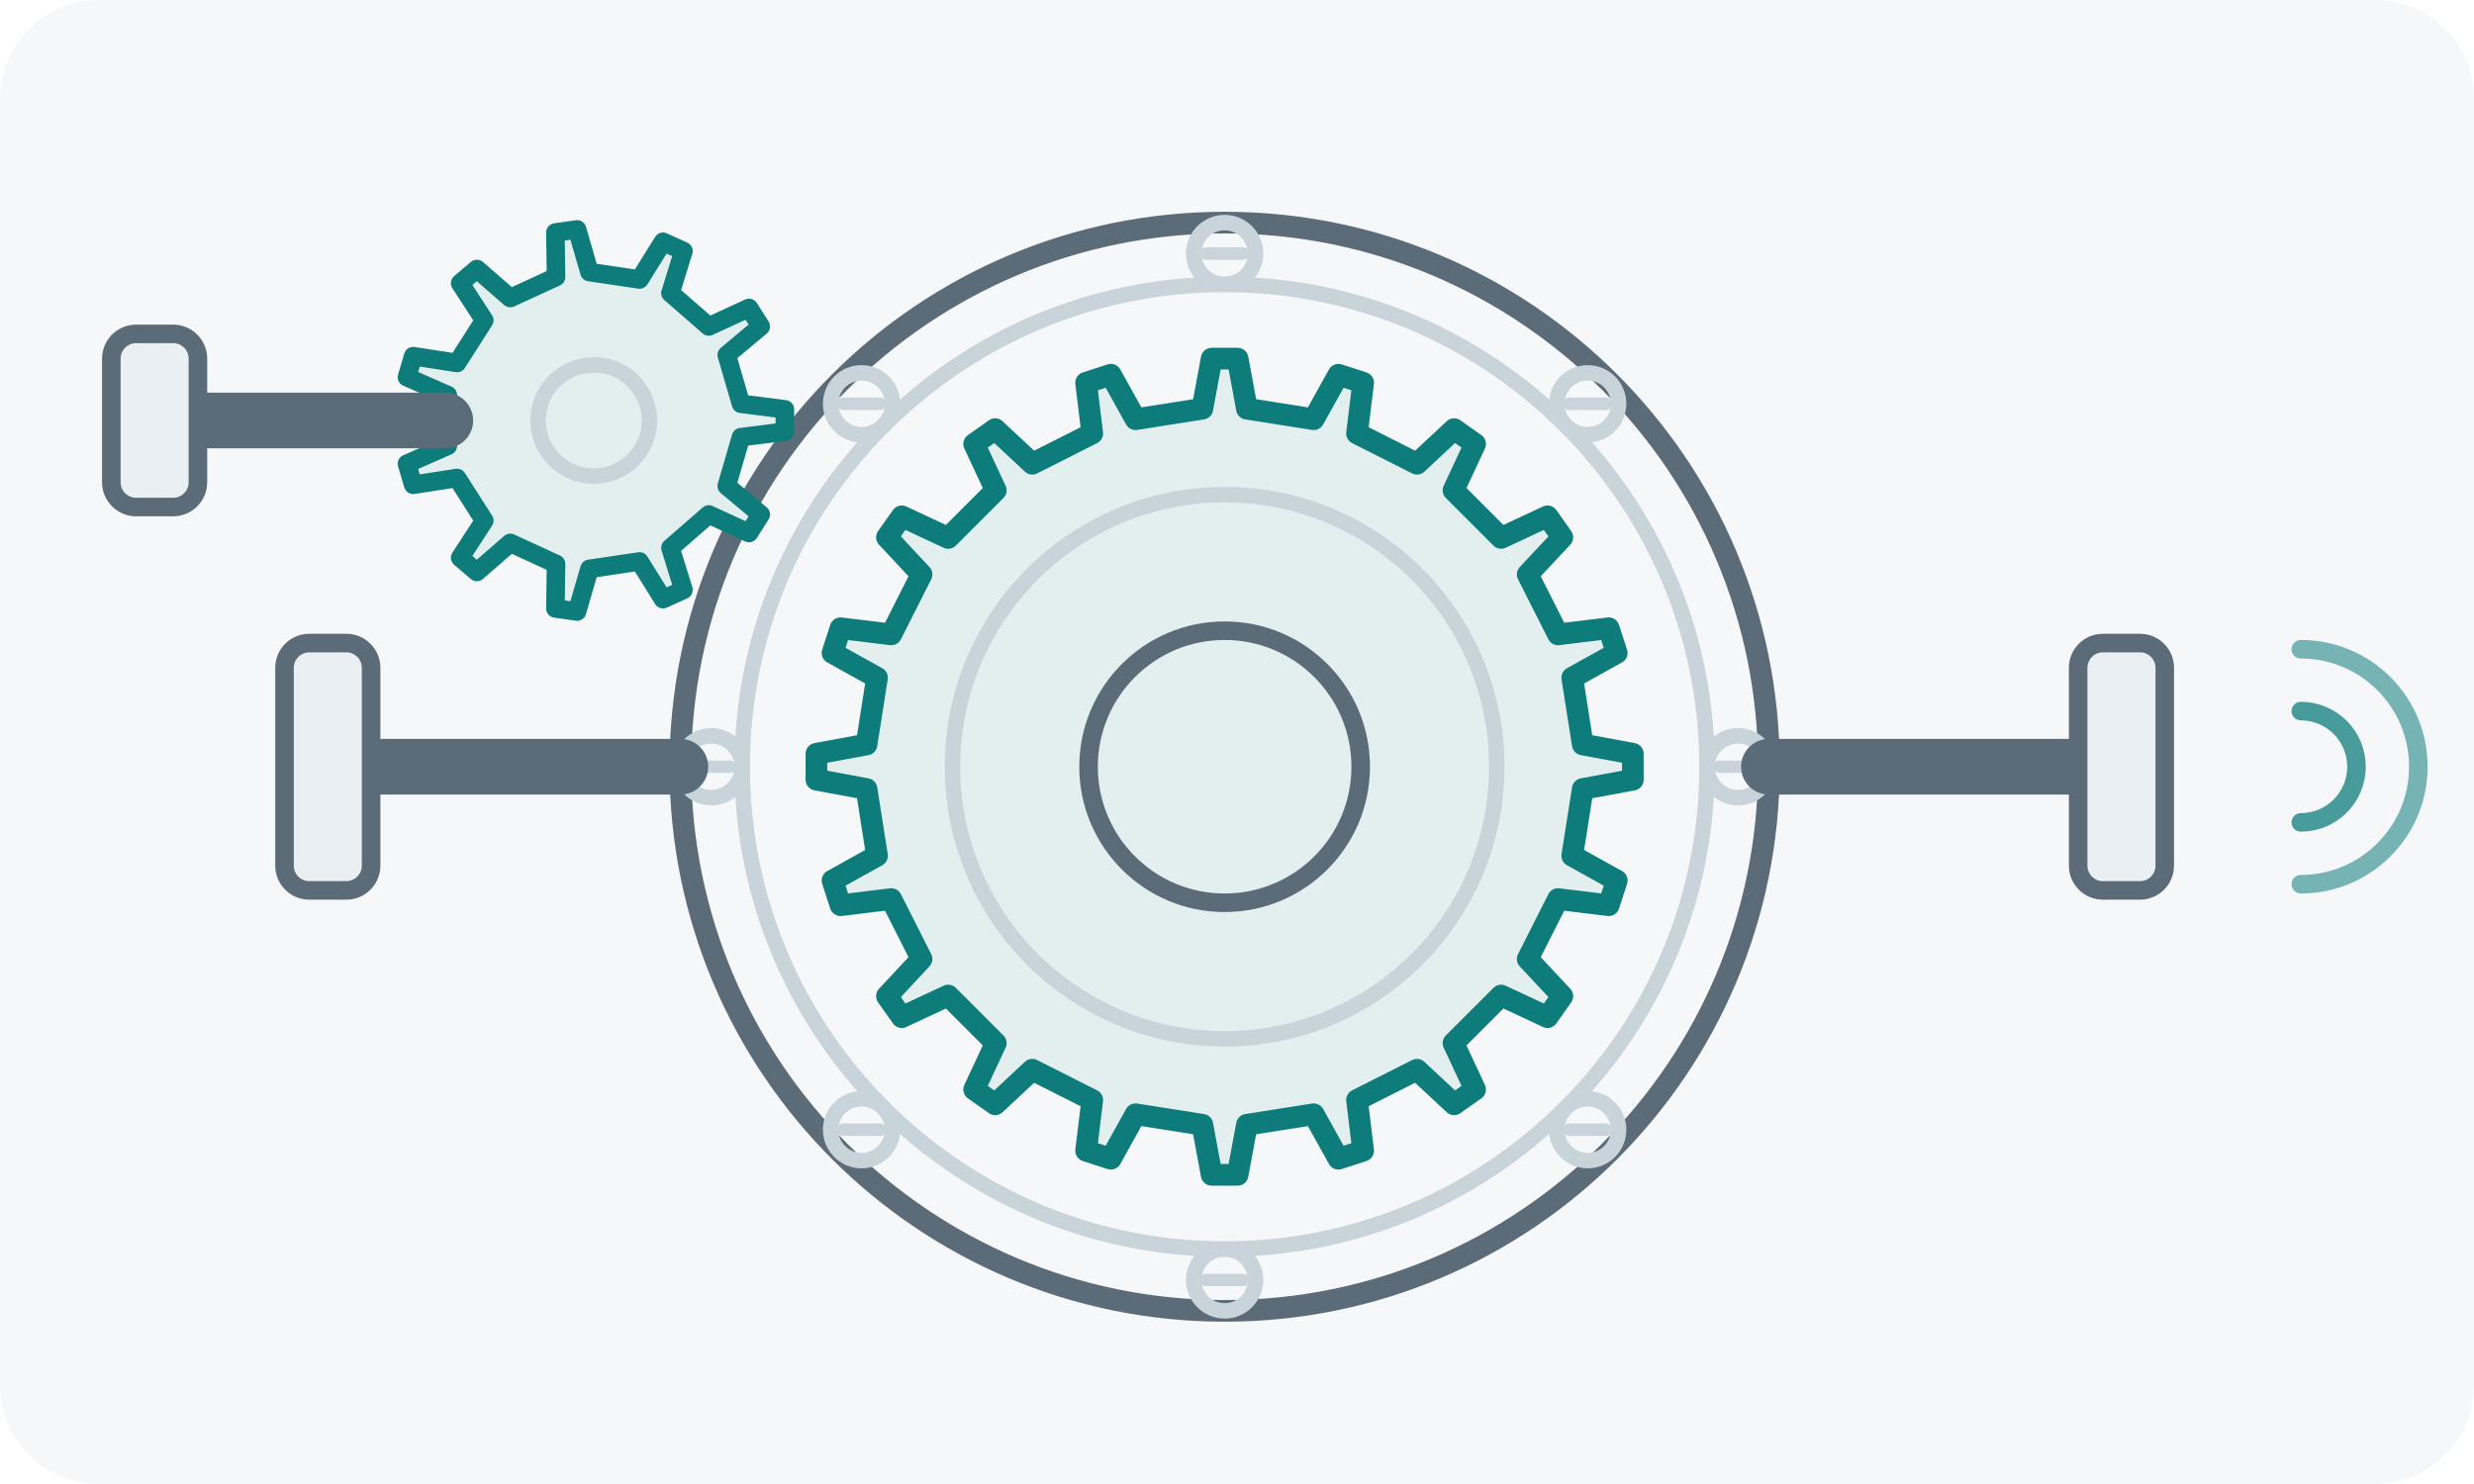
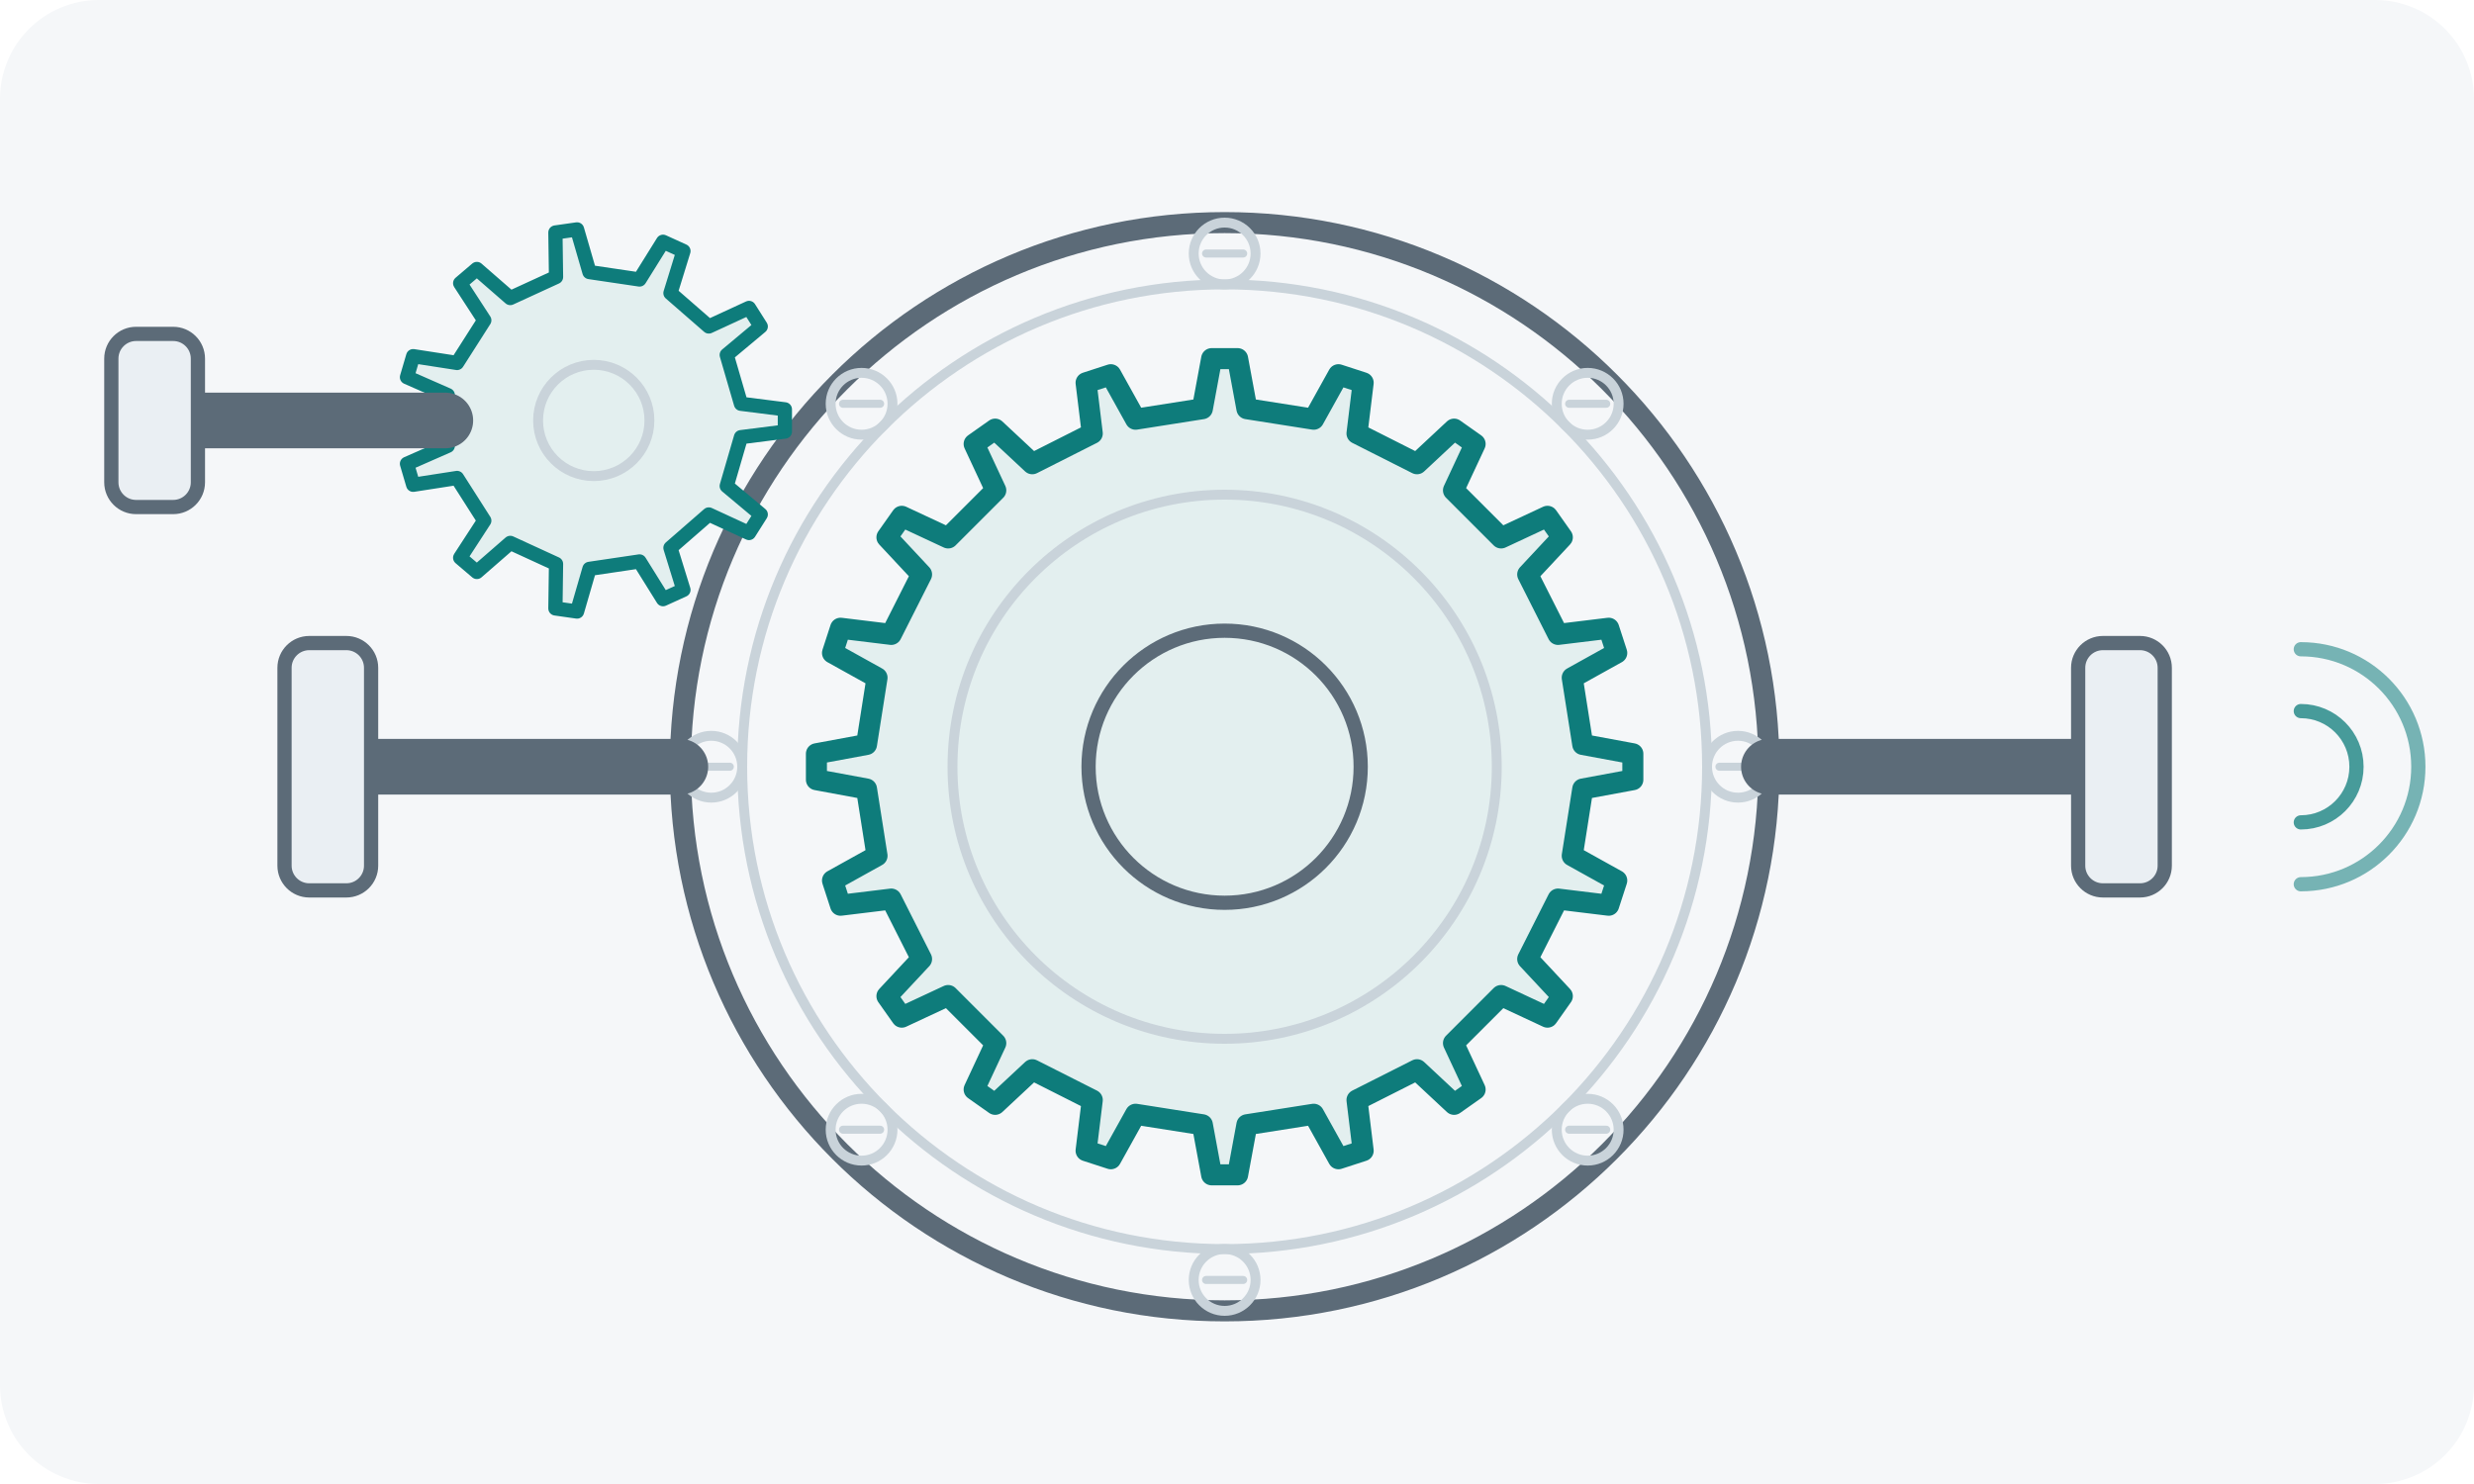
<svg xmlns="http://www.w3.org/2000/svg" viewBox="0 0 400 240" role="img" aria-label="Схема редуктора и главной пары">
  <rect width="400" height="240" rx="16" fill="#F5F7F9" />
  <g fill="none" stroke-linecap="round" stroke-linejoin="round">
-     <circle cx="198.0" cy="124.0" r="88.0" stroke="#5C6B78" stroke-width="3.5" fill="none" />
-     <circle cx="198.0" cy="124.0" r="78.0" stroke="#C9D3DA" stroke-width="2.5" fill="none" />
-     <circle cx="281.0" cy="124.0" r="5.0" stroke="#C9D3DA" stroke-width="2.5" fill="none" />
-     <path d="M 278.0 124.0 L 284.0 124.0" stroke="#C9D3DA" stroke-width="2" />
-     <circle cx="256.7" cy="182.7" r="5.0" stroke="#C9D3DA" stroke-width="2.5" fill="none" />
-     <path d="M 253.7 182.7 L 259.7 182.7" stroke="#C9D3DA" stroke-width="2" />
-     <circle cx="198.0" cy="207.0" r="5.0" stroke="#C9D3DA" stroke-width="2.5" fill="none" />
-     <path d="M 195.0 207.0 L 201.0 207.0" stroke="#C9D3DA" stroke-width="2" />
-     <circle cx="139.3" cy="182.7" r="5.0" stroke="#C9D3DA" stroke-width="2.5" fill="none" />
-     <path d="M 136.3 182.7 L 142.3 182.7" stroke="#C9D3DA" stroke-width="2" />
-     <circle cx="115.0" cy="124.0" r="5.0" stroke="#C9D3DA" stroke-width="2.5" fill="none" />
-     <path d="M 112.0 124.0 L 118.0 124.0" stroke="#C9D3DA" stroke-width="2" />
-     <circle cx="139.3" cy="65.3" r="5.0" stroke="#C9D3DA" stroke-width="2.5" fill="none" />
-     <path d="M 136.3 65.3 L 142.3 65.3" stroke="#C9D3DA" stroke-width="2" />
-     <circle cx="198.0" cy="41.0" r="5.0" stroke="#C9D3DA" stroke-width="2.5" fill="none" />
-     <path d="M 195.0 41.0 L 201.0 41.0" stroke="#C9D3DA" stroke-width="2" />
-     <circle cx="256.7" cy="65.3" r="5.0" stroke="#C9D3DA" stroke-width="2.5" fill="none" />
-     <path d="M 253.7 65.3 L 259.7 65.3" stroke="#C9D3DA" stroke-width="2" />
-     <path d="M 255.9 120.4 L 264.0 121.9 L 264.0 126.1 L 255.9 127.6 L 254.2 138.4 L 261.4 142.4 L 260.1 146.4 L 251.9 145.4 L 247.0 155.1 L 252.6 161.1 L 250.2 164.5 L 242.7 161.0 L 235.0 168.7 L 238.5 176.2 L 235.1 178.6 L 229.1 173.0 L 219.4 177.9 L 220.4 186.1 L 216.4 187.4 L 212.4 180.2 L 201.6 181.9 L 200.1 190.0 L 195.9 190.0 L 194.4 181.9 L 183.6 180.2 L 179.6 187.4 L 175.6 186.1 L 176.6 177.9 L 166.9 173.0 L 160.9 178.6 L 157.5 176.2 L 161.0 168.7 L 153.3 161.0 L 145.8 164.5 L 143.4 161.1 L 149.0 155.1 L 144.1 145.4 L 135.9 146.4 L 134.6 142.4 L 141.8 138.4 L 140.1 127.6 L 132.0 126.1 L 132.0 121.9 L 140.1 120.4 L 141.8 109.6 L 134.6 105.6 L 135.9 101.6 L 144.1 102.6 L 149.0 92.9 L 143.4 86.9 L 145.8 83.5 L 153.3 87.0 L 161.0 79.3 L 157.5 71.8 L 160.9 69.4 L 166.9 75.0 L 176.6 70.1 L 175.6 61.9 L 179.6 60.6 L 183.6 67.8 L 194.4 66.1 L 195.9 58.0 L 200.1 58.0 L 201.6 66.1 L 212.4 67.8 L 216.4 60.6 L 220.4 61.9 L 219.4 70.1 L 229.1 75.0 L 235.1 69.4 L 238.5 71.8 L 235.0 79.3 L 242.7 87.0 L 250.2 83.5 L 252.6 86.9 L 247.0 92.9 L 251.9 102.6 L 260.1 101.6 L 261.4 105.6 L 254.2 109.6 Z" stroke="#0E7C7B" stroke-width="3.5" fill="#E3EFEF" />
-     <circle cx="198.0" cy="124.0" r="44.0" stroke="#C9D3DA" stroke-width="2.5" fill="none" />
-     <circle cx="198.0" cy="124.0" r="22.0" stroke="#5C6B78" stroke-width="3" fill="none" />
-     <path d="M 119.8 65.3 L 126.9 66.2 L 126.9 69.8 L 119.8 70.7 L 117.5 78.6 L 123.0 83.2 L 121.1 86.2 L 114.6 83.2 L 108.4 88.6 L 110.5 95.4 L 107.2 96.9 L 103.4 90.8 L 95.3 92.0 L 93.3 98.9 L 89.8 98.4 L 89.9 91.2 L 82.5 87.8 L 77.1 92.5 L 74.4 90.2 L 78.3 84.2 L 73.9 77.3 L 66.8 78.4 L 65.8 75.0 L 72.4 72.1 L 72.4 63.9 L 65.8 61.0 L 66.8 57.6 L 73.9 58.7 L 78.3 51.8 L 74.4 45.8 L 77.1 43.5 L 82.5 48.2 L 89.9 44.8 L 89.8 37.6 L 93.3 37.1 L 95.3 44.0 L 103.4 45.2 L 107.2 39.1 L 110.5 40.6 L 108.4 47.4 L 114.6 52.8 L 121.1 49.8 L 123.0 52.8 L 117.5 57.4 Z" stroke="#0E7C7B" stroke-width="3" fill="#E3EFEF" />
-     <circle cx="96.0" cy="68.0" r="9.0" stroke="#C9D3DA" stroke-width="2.5" fill="none" />
-     <path d="M 72.0 68.0 L 30.0 68.0" stroke="#5C6B78" stroke-width="9" />
-     <rect x="18.0" y="54.0" width="14.0" height="28.0" rx="4" stroke="#5C6B78" stroke-width="3" fill="#EAEFF3" />
-     <path d="M 286.0 124.0 L 336.0 124.0" stroke="#5C6B78" stroke-width="9" />
-     <rect x="336.0" y="104.0" width="14.0" height="40.0" rx="4" stroke="#5C6B78" stroke-width="3" fill="#EAEFF3" />
-     <path d="M 110.0 124.0 L 60.0 124.0" stroke="#5C6B78" stroke-width="9" />
-     <rect x="46.0" y="104.0" width="14.0" height="40.0" rx="4" stroke="#5C6B78" stroke-width="3" fill="#EAEFF3" />
-     <path d="M 372 115 A 9 9 0 0 1 372 133" stroke="#0E7C7B" stroke-width="3" opacity="0.75" />
-     <path d="M 372 105 A 19 19 0 0 1 372 143" stroke="#0E7C7B" stroke-width="3" opacity="0.55" />
+     <circle cx="198.0" cy="124.0" r="88.0" stroke="#5C6B78" stroke-width="3.4" fill="none" />
+     <circle cx="198.0" cy="124.0" r="78.0" stroke="#C9D3DA" stroke-width="1.6" fill="none" />
+     <circle cx="281.0" cy="124.0" r="5.0" stroke="#C9D3DA" stroke-width="1.6" fill="none" />
+     <path d="M 278.0 124.0 L 284.0 124.0" stroke="#C9D3DA" stroke-width="1.3" />
+     <circle cx="256.7" cy="182.7" r="5.0" stroke="#C9D3DA" stroke-width="1.6" fill="none" />
+     <path d="M 253.7 182.7 L 259.7 182.7" stroke="#C9D3DA" stroke-width="1.3" />
+     <circle cx="198.0" cy="207.0" r="5.0" stroke="#C9D3DA" stroke-width="1.6" fill="none" />
+     <path d="M 195.0 207.0 L 201.0 207.0" stroke="#C9D3DA" stroke-width="1.3" />
+     <circle cx="139.3" cy="182.7" r="5.0" stroke="#C9D3DA" stroke-width="1.6" fill="none" />
+     <path d="M 136.3 182.7 L 142.3 182.7" stroke="#C9D3DA" stroke-width="1.3" />
+     <circle cx="115.0" cy="124.0" r="5.0" stroke="#C9D3DA" stroke-width="1.6" fill="none" />
+     <path d="M 112.0 124.0 L 118.0 124.0" stroke="#C9D3DA" stroke-width="1.3" />
+     <circle cx="139.3" cy="65.3" r="5.0" stroke="#C9D3DA" stroke-width="1.6" fill="none" />
+     <path d="M 136.3 65.3 L 142.3 65.3" stroke="#C9D3DA" stroke-width="1.3" />
+     <circle cx="198.0" cy="41.0" r="5.0" stroke="#C9D3DA" stroke-width="1.6" fill="none" />
+     <path d="M 195.0 41.0 L 201.0 41.0" stroke="#C9D3DA" stroke-width="1.3" />
+     <circle cx="256.7" cy="65.3" r="5.0" stroke="#C9D3DA" stroke-width="1.6" fill="none" />
+     <path d="M 253.7 65.3 L 259.7 65.3" stroke="#C9D3DA" stroke-width="1.3" />
+     <path d="M 255.9 120.4 L 264.0 121.9 L 264.0 126.1 L 255.9 127.6 L 254.2 138.4 L 261.4 142.4 L 260.1 146.4 L 251.9 145.4 L 247.0 155.1 L 252.6 161.1 L 250.2 164.5 L 242.7 161.0 L 235.0 168.7 L 238.5 176.2 L 235.1 178.6 L 229.1 173.0 L 219.4 177.9 L 220.4 186.1 L 216.4 187.4 L 212.4 180.2 L 201.6 181.9 L 200.1 190.0 L 195.9 190.0 L 194.4 181.9 L 183.6 180.2 L 179.6 187.4 L 175.6 186.1 L 176.6 177.9 L 166.9 173.0 L 160.9 178.6 L 157.5 176.2 L 161.0 168.7 L 153.3 161.0 L 145.8 164.5 L 143.4 161.1 L 149.0 155.1 L 144.1 145.4 L 135.9 146.4 L 134.6 142.4 L 141.8 138.4 L 140.1 127.6 L 132.0 126.1 L 132.0 121.9 L 140.1 120.4 L 141.8 109.6 L 134.6 105.6 L 135.9 101.6 L 144.1 102.6 L 149.0 92.9 L 143.4 86.9 L 145.8 83.5 L 153.3 87.0 L 161.0 79.3 L 157.5 71.8 L 160.9 69.4 L 166.9 75.0 L 176.6 70.1 L 175.6 61.9 L 179.6 60.6 L 183.6 67.8 L 194.4 66.1 L 195.9 58.0 L 200.1 58.0 L 201.6 66.1 L 212.4 67.8 L 216.4 60.6 L 220.4 61.9 L 219.4 70.1 L 229.1 75.0 L 235.1 69.4 L 238.5 71.8 L 235.0 79.3 L 242.7 87.0 L 250.2 83.5 L 252.6 86.9 L 247.0 92.9 L 251.9 102.6 L 260.1 101.6 L 261.4 105.6 L 254.2 109.6 Z" stroke="#0E7C7B" stroke-width="3.4" fill="#E3EFEF" />
+     <circle cx="198.0" cy="124.0" r="44.0" stroke="#C9D3DA" stroke-width="1.6" fill="none" />
+     <circle cx="198.0" cy="124.0" r="22.0" stroke="#5C6B78" stroke-width="2.3" fill="none" />
+     <path d="M 119.8 65.3 L 126.9 66.2 L 126.9 69.8 L 119.8 70.7 L 117.5 78.6 L 123.0 83.2 L 121.1 86.2 L 114.6 83.2 L 108.4 88.6 L 110.5 95.4 L 107.2 96.9 L 103.4 90.8 L 95.3 92.0 L 93.3 98.9 L 89.8 98.4 L 89.9 91.2 L 82.5 87.8 L 77.1 92.5 L 74.4 90.2 L 78.3 84.2 L 73.9 77.3 L 66.8 78.4 L 65.8 75.0 L 72.4 72.1 L 72.4 63.9 L 65.8 61.0 L 66.8 57.6 L 73.9 58.7 L 78.3 51.8 L 74.4 45.8 L 77.1 43.5 L 82.5 48.2 L 89.9 44.8 L 89.8 37.6 L 93.3 37.1 L 95.3 44.0 L 103.4 45.2 L 107.2 39.1 L 110.5 40.6 L 108.4 47.4 L 114.6 52.8 L 121.1 49.8 L 123.0 52.8 L 117.5 57.4 Z" stroke="#0E7C7B" stroke-width="2.3" fill="#E3EFEF" />
+     <circle cx="96.0" cy="68.0" r="9.0" stroke="#C9D3DA" stroke-width="1.6" fill="none" />
+     <path d="M 72.0 68.0 L 30.0 68.0" stroke="#5C6B78" stroke-width="9.0" />
+     <rect x="18.0" y="54.0" width="14.0" height="28.0" rx="4" stroke="#5C6B78" stroke-width="2.3" fill="#EAEFF3" />
+     <path d="M 286.0 124.0 L 336.0 124.0" stroke="#5C6B78" stroke-width="9.0" />
+     <rect x="336.0" y="104.0" width="14.0" height="40.0" rx="4" stroke="#5C6B78" stroke-width="2.3" fill="#EAEFF3" />
+     <path d="M 110.0 124.0 L 60.0 124.0" stroke="#5C6B78" stroke-width="9.0" />
+     <rect x="46.0" y="104.0" width="14.0" height="40.0" rx="4" stroke="#5C6B78" stroke-width="2.3" fill="#EAEFF3" />
+     <path d="M 372 115 A 9 9 0 0 1 372 133" stroke="#0E7C7B" stroke-width="2.3" opacity="0.75" />
+     <path d="M 372 105 A 19 19 0 0 1 372 143" stroke="#0E7C7B" stroke-width="2.3" opacity="0.55" />
  </g>
</svg>
